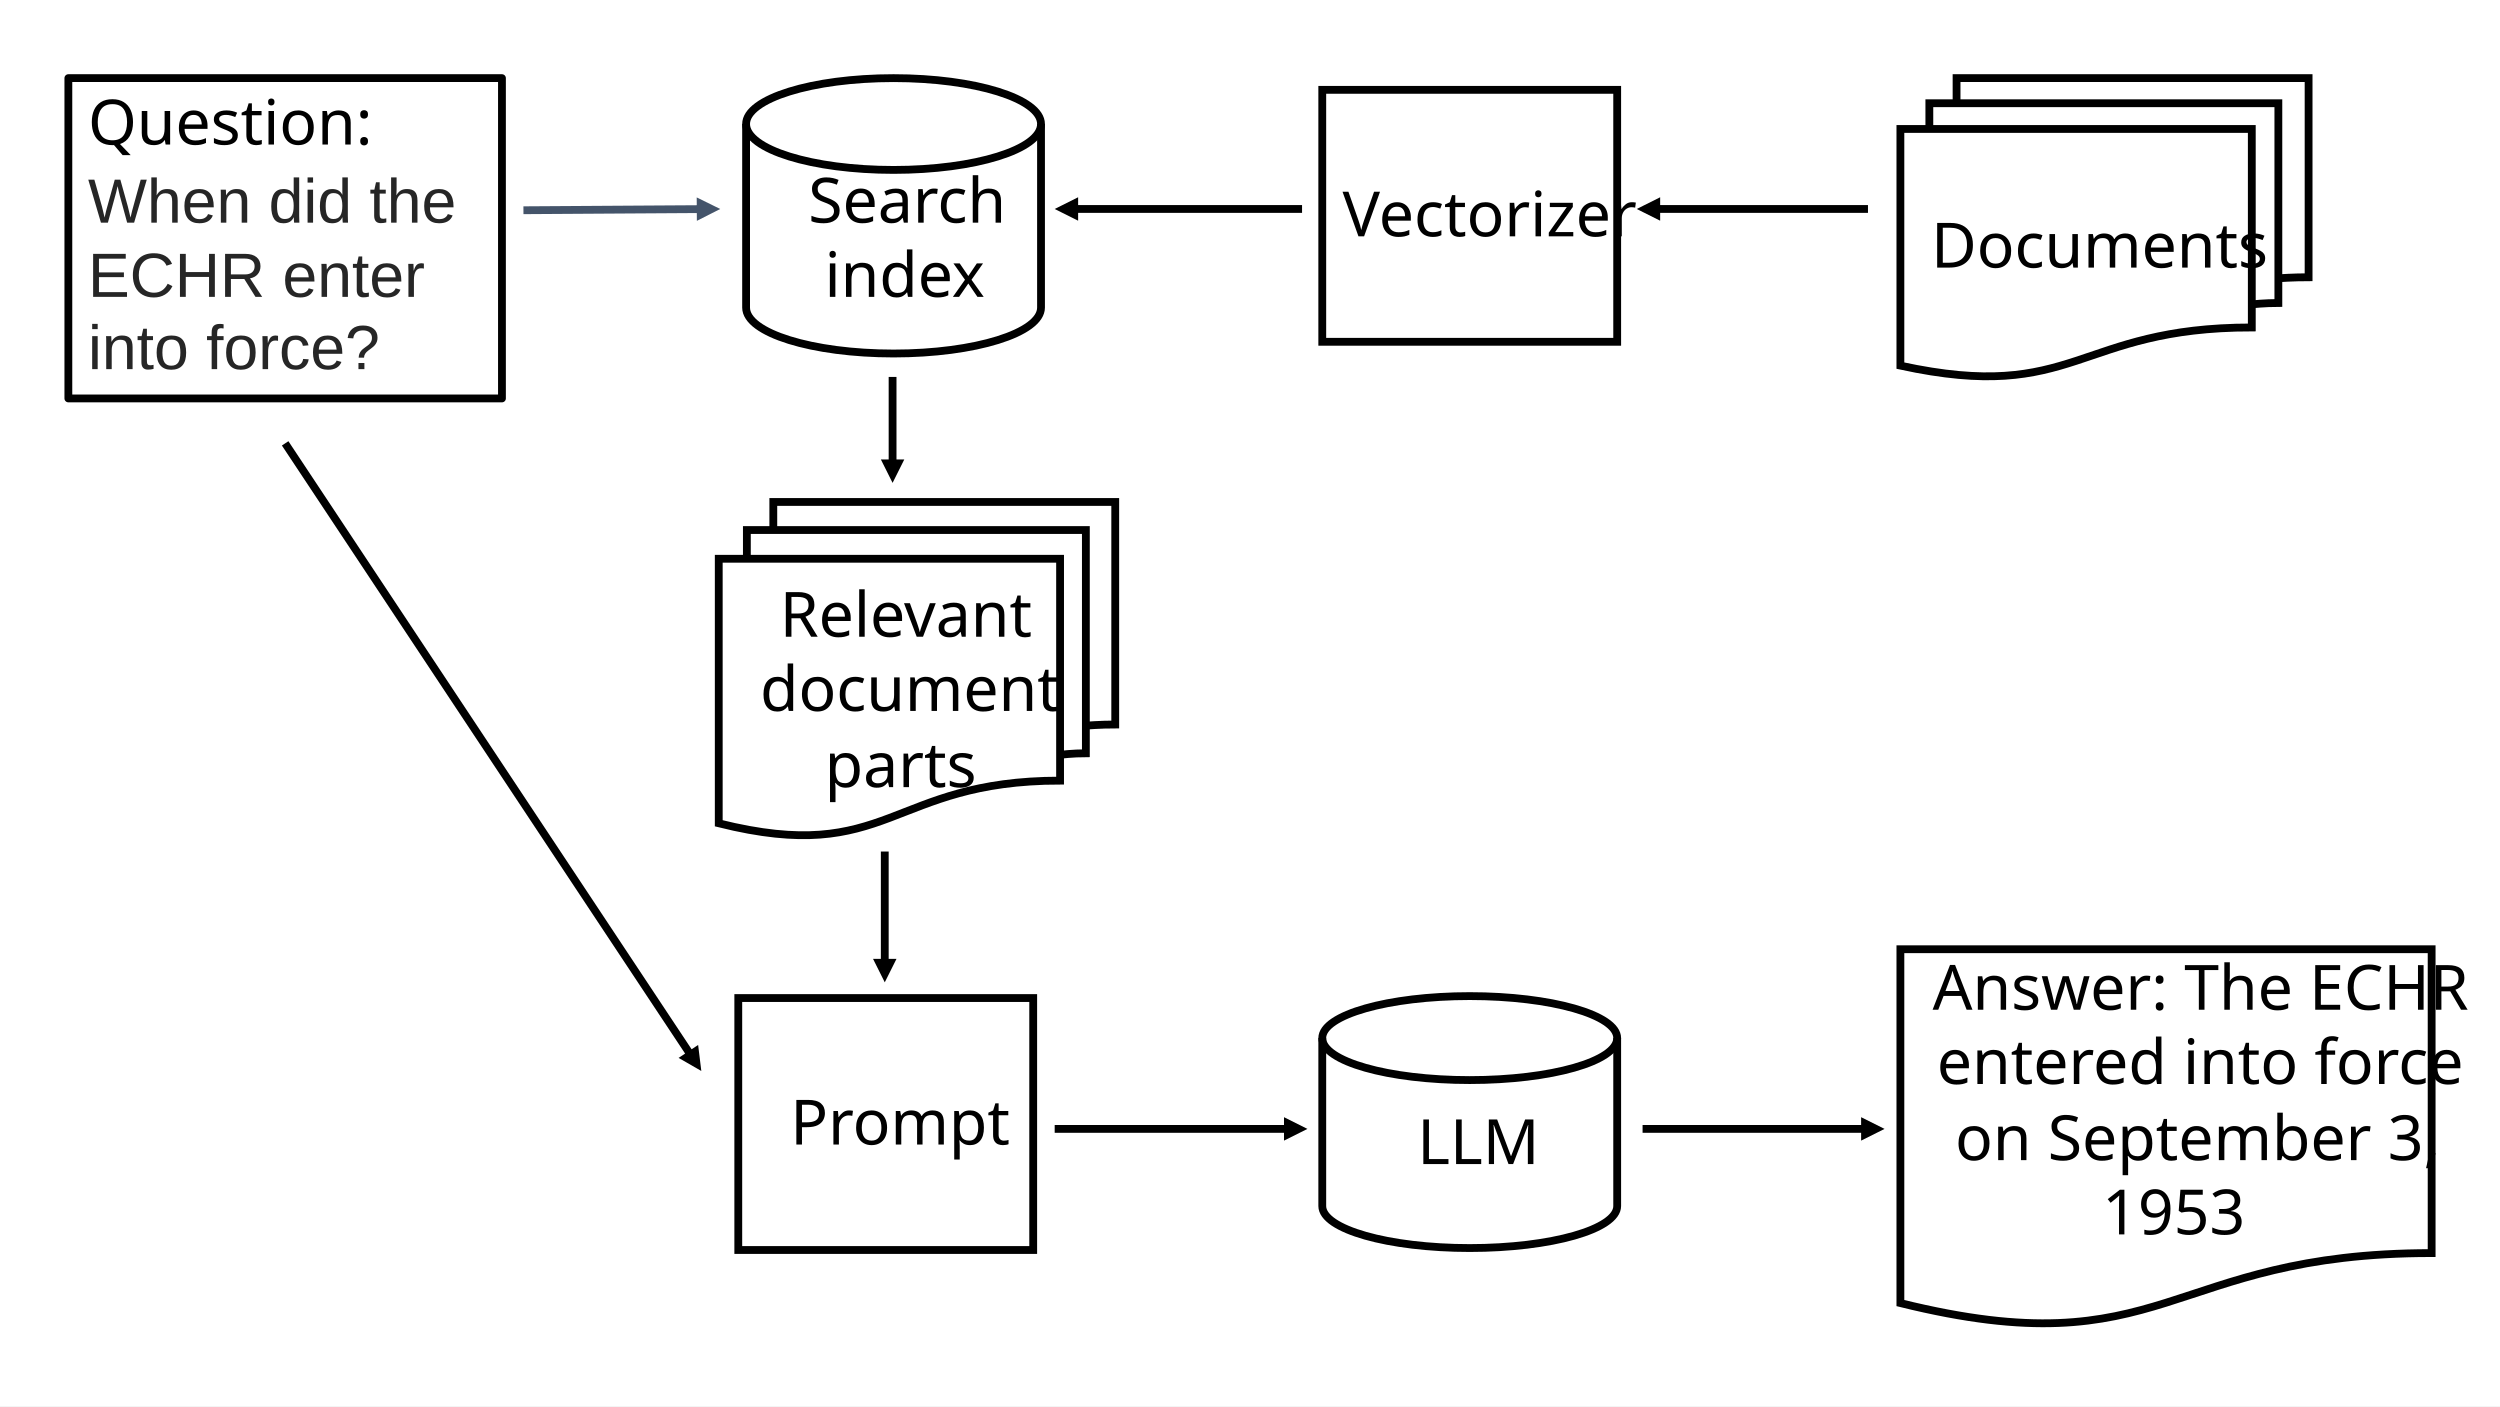
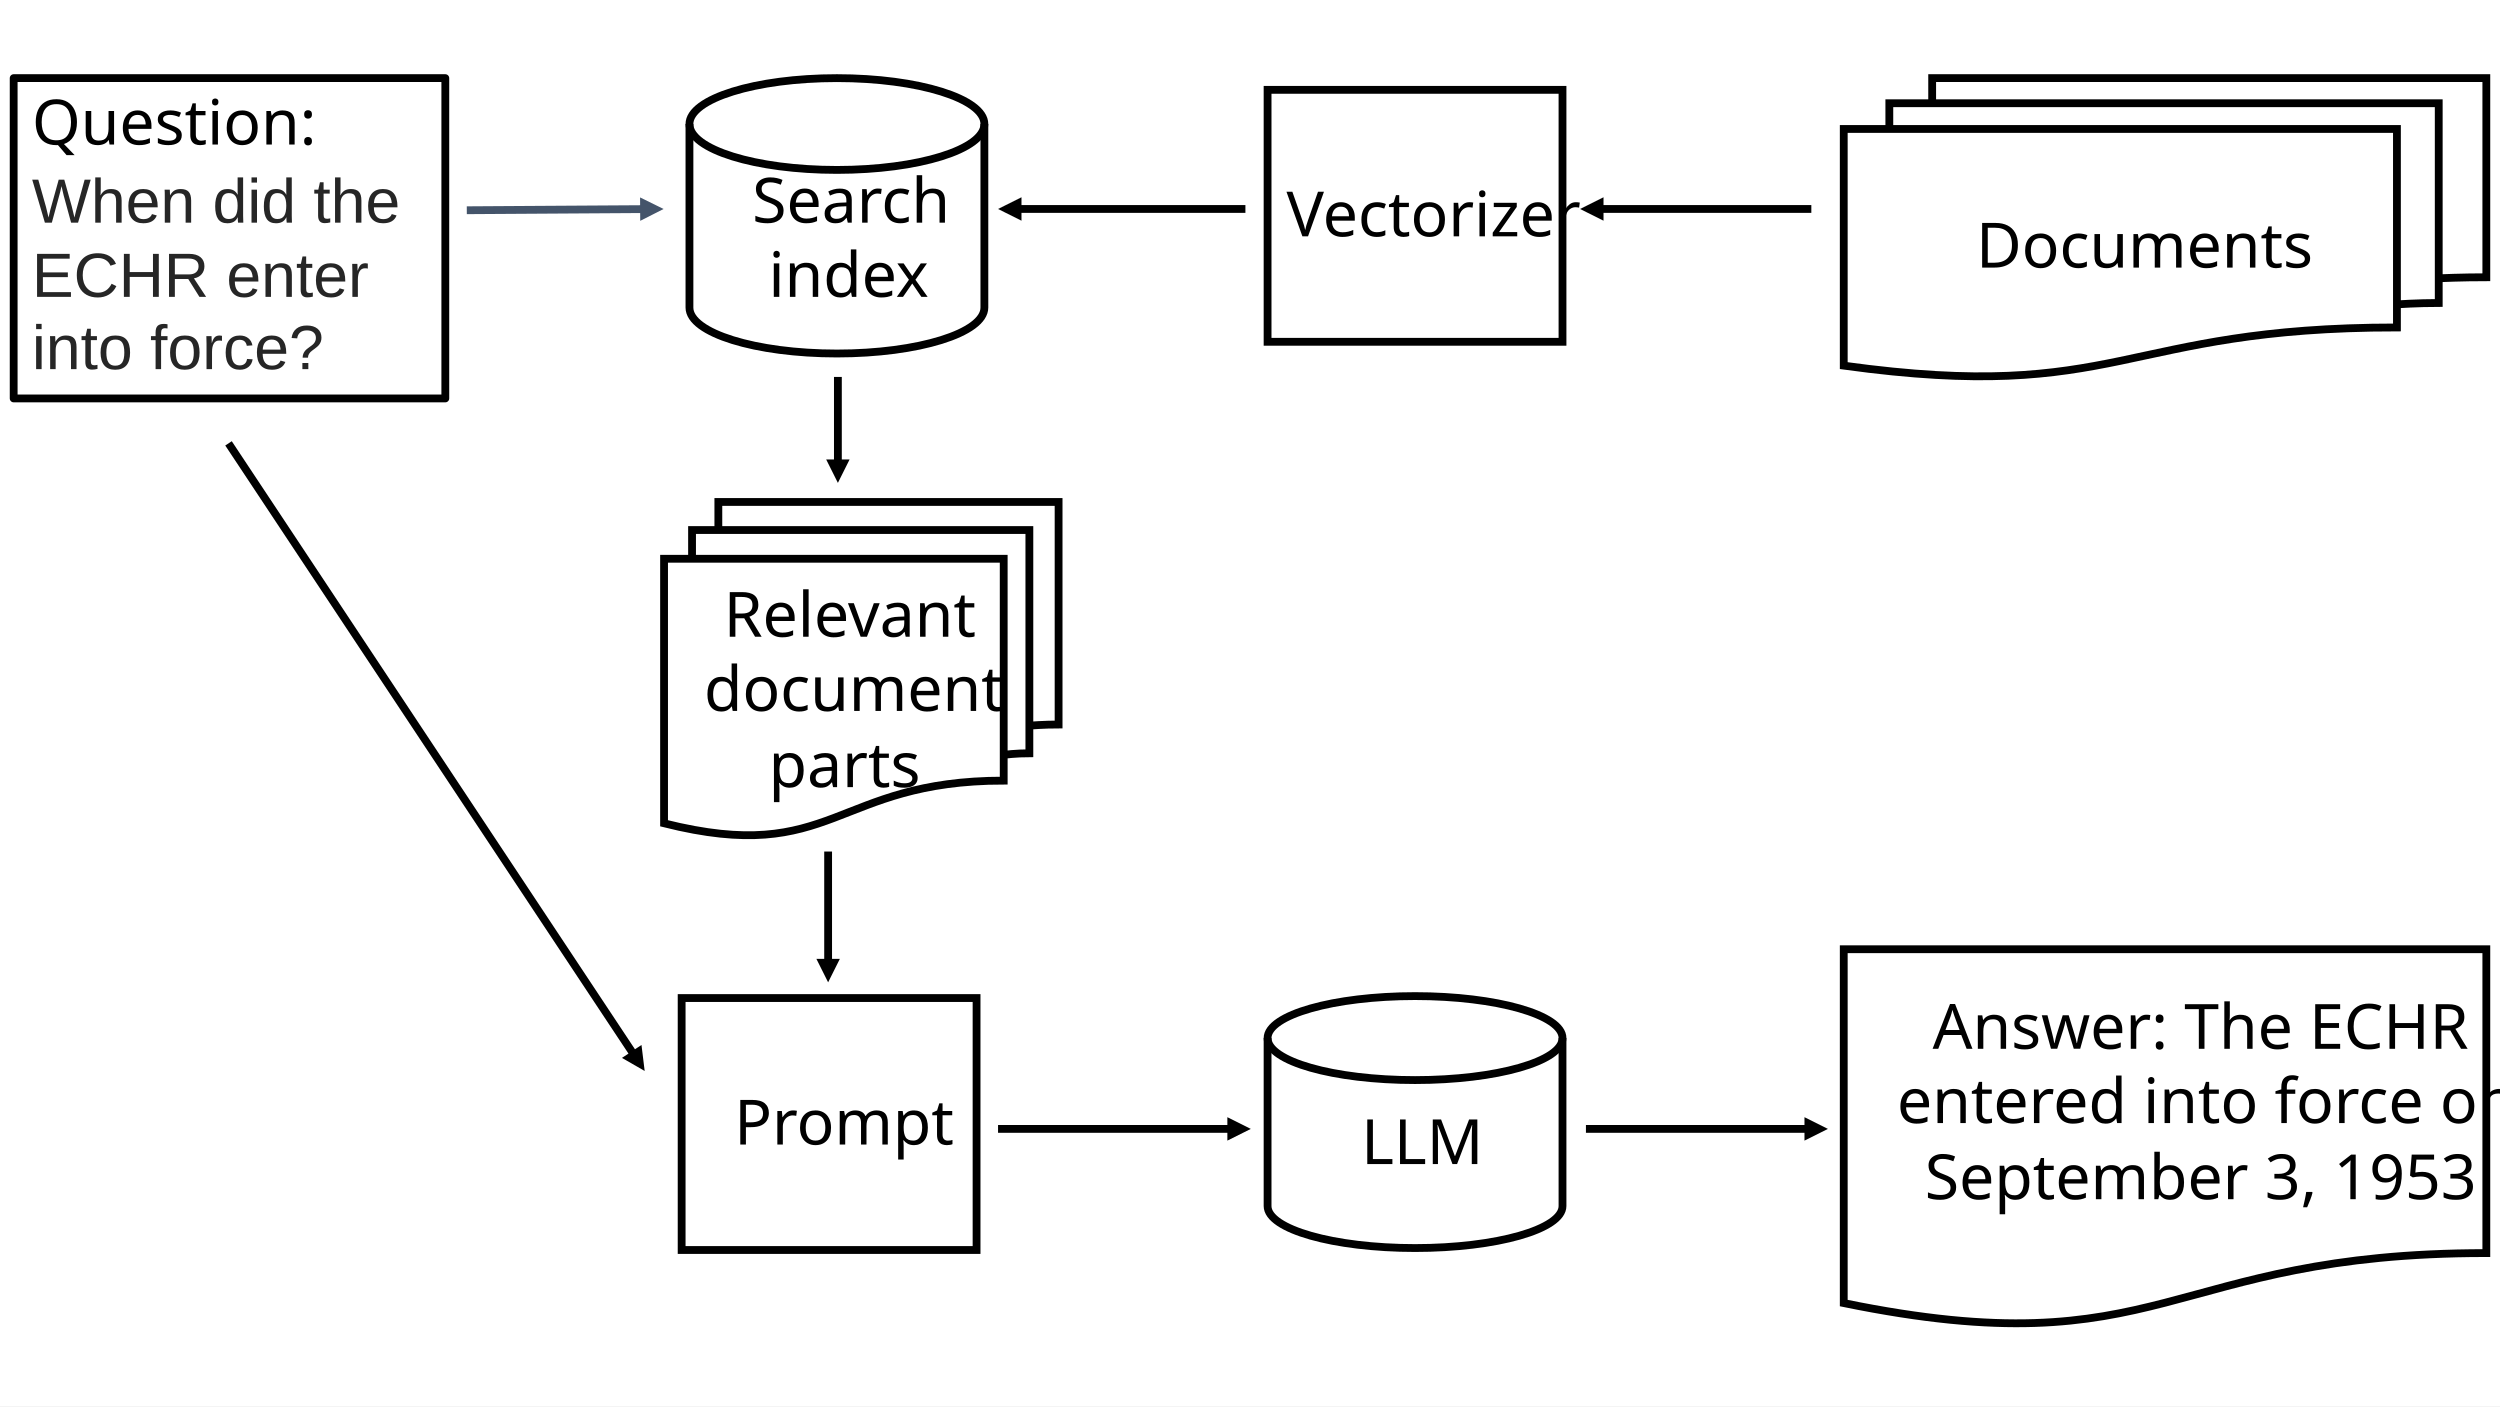
<svg xmlns="http://www.w3.org/2000/svg" width="1280" height="720" overflow="hidden">
  <g>
    <rect x="0" y="0" width="1280" height="720" fill="#FFFFFF" />
-     <rect x="35" y="40" width="222" height="164" stroke="#000000" stroke-width="4" stroke-linejoin="round" stroke-miterlimit="10" fill="none" />
-     <text font-family="Calibri,Calibri_MSFontService,sans-serif" font-weight="400" font-size="32" transform="translate(45.0563 74)">Question:</text>
-     <text fill="#262626" font-family="Arial,Arial_MSFontService,sans-serif" font-weight="400" font-size="32" transform="translate(45.0563 114)">When did the</text>
-     <text fill="#262626" font-family="Arial,Arial_MSFontService,sans-serif" font-weight="400" font-size="32" transform="translate(45.0563 152)">ECHR enter</text>
-     <text fill="#262626" font-family="Arial,Arial_MSFontService,sans-serif" font-weight="400" font-size="32" transform="translate(45.0563 189)">into force?</text>
-     <path d="M0.013-2 90.768-1.42 90.743 2.58-0.013 2ZM88.794-5.433 100.755 0.644 88.717 6.567Z" fill="#44546A" transform="matrix(1 0 0 -1 268 107.644)" />
-     <path d="M973 187.206C1062.97 206.756 1062.97 167.656 1152.92 167.656L1152.92 66.031 973 66.031ZM987.824 66.031 987.824 52.856 1166.52 52.856 1166.52 155.118C1159.73 155.118 1152.92 155.827 1152.92 155.827L1152.92 66.031ZM1001.76 52.856 1001.76 40 1182 40 1182 141.943C1174.26 141.943 1166.52 142.475 1166.52 142.475L1166.52 52.856Z" fill="#FFFFFF" fill-rule="evenodd" />
-     <path d="M973 66.031 1152.92 66.031 1152.92 167.656C1062.97 167.656 1062.97 206.756 973 187.206ZM987.824 66.031 987.824 52.856 1166.52 52.856 1166.52 155.118C1159.73 155.118 1152.92 155.827 1152.92 155.827M1001.76 52.856 1001.76 40 1182 40 1182 141.943C1174.26 141.943 1166.52 142.475 1166.52 142.475" stroke="#000000" stroke-width="4" stroke-miterlimit="8" fill="none" fill-rule="evenodd" />
-     <text font-family="Calibri,Calibri_MSFontService,sans-serif" font-weight="400" font-size="32" transform="translate(988.722 137)">Documents</text>
-     <path d="M382 63.5C382 50.521 415.802 40 457.5 40 499.197 40 533 50.521 533 63.5L533 157.5C533 170.479 499.197 181 457.5 181 415.802 181 382 170.479 382 157.5Z" fill="#FFFFFF" fill-rule="evenodd" />
-     <path d="M533 63.5C533 76.479 499.197 87 457.5 87 415.802 87 382 76.479 382 63.5" stroke="#000000" stroke-width="4" stroke-miterlimit="8" fill="none" fill-rule="evenodd" />
-     <path d="M382 63.5C382 50.521 415.802 40 457.5 40 499.197 40 533 50.521 533 63.5L533 157.5C533 170.479 499.197 181 457.5 181 415.802 181 382 170.479 382 157.5Z" stroke="#000000" stroke-width="4" stroke-miterlimit="8" fill="none" fill-rule="evenodd" />
-     <text font-family="Calibri,Calibri_MSFontService,sans-serif" font-weight="400" font-size="32" transform="translate(413.825 114)">Search</text>
-     <text font-family="Calibri,Calibri_MSFontService,sans-serif" font-weight="400" font-size="32" transform="translate(422.172 152)">index</text>
-     <path d="M1.65789e-06-2 116.651-2 116.651 2-1.65789e-06 2ZM114.651-6 126.651 0 114.651 6Z" transform="matrix(-1 0 0 1 666.651 107)" />
-     <path d="M368 421.524C455.384 443.374 455.384 399.674 542.759 399.674L542.759 286.094 368 286.094ZM382.398 286.094 382.398 271.369 555.963 271.369 555.963 385.662C549.365 385.662 542.759 386.453 542.759 386.453L542.759 286.094ZM395.931 271.369 395.931 257 571 257 571 370.937C563.481 370.937 555.963 371.53 555.963 371.53L555.963 271.369Z" fill="#FFFFFF" fill-rule="evenodd" />
-     <path d="M368 286.094 542.759 286.094 542.759 399.674C455.384 399.674 455.384 443.374 368 421.524ZM382.398 286.094 382.398 271.369 555.963 271.369 555.963 385.662C549.365 385.662 542.759 386.453 542.759 386.453M395.931 271.369 395.931 257 571 257 571 370.937C563.481 370.937 555.963 371.53 555.963 371.53" stroke="#000000" stroke-width="4" stroke-miterlimit="8" fill="none" fill-rule="evenodd" />
-     <text font-family="Calibri,Calibri_MSFontService,sans-serif" font-weight="400" font-size="32" transform="translate(399.234 326)">Relevant</text>
-     <text font-family="Calibri,Calibri_MSFontService,sans-serif" font-weight="400" font-size="32" transform="translate(389.148 364)">document</text>
-     <text font-family="Calibri,Calibri_MSFontService,sans-serif" font-weight="400" font-size="32" transform="translate(422.247 403)">parts</text>
-     <path d="M459 193 459 237.237 455 237.237 455 193ZM463 235.237 457 247.237 451 235.237Z" />
-     <rect x="378" y="511" width="151" height="129" stroke="#000000" stroke-width="4" stroke-miterlimit="8" fill="#FFFFFF" />
-     <text font-family="Calibri,Calibri_MSFontService,sans-serif" font-weight="400" font-size="32" transform="translate(404.626 586)">Prompt</text>
-     <path d="M147.667 225.895 355.214 538.894 351.88 541.105 144.333 228.105ZM357.442 535.017 359.073 548.334 347.441 541.649Z" />
-     <path d="M455 436 455 492.951 451 492.951 451 436ZM459 490.951 453 502.951 447 490.951Z" />
-     <path d="M677 531.5C677 519.626 710.802 510 752.5 510 794.198 510 828 519.626 828 531.5L828 617.5C828 629.374 794.198 639 752.5 639 710.802 639 677 629.374 677 617.5Z" fill="#FFFFFF" fill-rule="evenodd" />
-     <path d="M828 531.5C828 543.374 794.198 553 752.5 553 710.802 553 677 543.374 677 531.5" stroke="#000000" stroke-width="4" stroke-miterlimit="8" fill="none" fill-rule="evenodd" />
-     <path d="M677 531.5C677 519.626 710.802 510 752.5 510 794.198 510 828 519.626 828 531.5L828 617.5C828 629.374 794.198 639 752.5 639 710.802 639 677 629.374 677 617.5Z" stroke="#000000" stroke-width="4" stroke-miterlimit="8" fill="none" fill-rule="evenodd" />
-     <text font-family="Calibri,Calibri_MSFontService,sans-serif" font-weight="400" font-size="32" transform="translate(725.642 596)">LLM</text>
-     <path d="M540 576 659.408 576 659.408 580 540 580ZM657.408 572 669.408 578 657.408 584Z" />
-     <path d="M973 486 1245 486 1245 641.577C1109 641.577 1109 700.855 973 667.174Z" stroke="#000000" stroke-width="4" stroke-miterlimit="8" fill="#FFFFFF" fill-rule="evenodd" />
-     <text font-family="Calibri,Calibri_MSFontService,sans-serif" font-weight="400" font-size="32" transform="translate(989.485 517)">Answer: The ECHR</text>
-     <text font-family="Calibri,Calibri_MSFontService,sans-serif" font-weight="400" font-size="32" transform="translate(991.659 555)">entered into force</text>
-     <text font-family="Calibri,Calibri_MSFontService,sans-serif" font-weight="400" font-size="32" transform="translate(1000.99 594)">on September 3,</text>
-     <text font-family="Calibri,Calibri_MSFontService,sans-serif" font-weight="400" font-size="32" transform="translate(1076.33 632)">1953</text>
-     <path d="M841 576 954.891 576 954.891 580 841 580ZM952.891 572 964.891 578 952.891 584Z" />
-     <rect x="677" y="46" width="151" height="129" stroke="#000000" stroke-width="4" stroke-miterlimit="8" fill="#FFFFFF" />
-     <text font-family="Calibri,Calibri_MSFontService,sans-serif" font-weight="400" font-size="32" transform="translate(687.372 121)">Vectorizer</text>
-     <path d="M1.77339e-06-2 108.403-2 108.403 2-1.77339e-06 2ZM106.403-6 118.403 0 106.403 6Z" transform="matrix(-1 0 0 1 956.403 107)" />
+     <rect x="7" y="40" width="221" height="164" stroke="#000000" stroke-width="4" stroke-linejoin="round" stroke-miterlimit="10" fill="none" />
+     <text font-family="Calibri,Calibri_MSFontService,sans-serif" font-weight="400" font-size="32" transform="translate(16.3523 74)">Question:</text>
+     <text fill="#262626" font-family="Arial,Arial_MSFontService,sans-serif" font-weight="400" font-size="32" transform="translate(16.3523 114)">When did the</text>
+     <text fill="#262626" font-family="Arial,Arial_MSFontService,sans-serif" font-weight="400" font-size="32" transform="translate(16.3523 152)">ECHR enter</text>
+     <text fill="#262626" font-family="Arial,Arial_MSFontService,sans-serif" font-weight="400" font-size="32" transform="translate(16.3523 189)">into force?</text>
+     <path d="M0.013-2 90.768-1.42 90.743 2.58-0.013 2ZM88.794-5.433 100.755 0.644 88.717 6.567Z" fill="#44546A" transform="matrix(1 0 0 -1 239 107.644)" />
+     <path d="M944 187.206C1085.62 206.756 1085.62 167.656 1227.23 167.656L1227.23 66.031 944 66.031ZM967.335 66.031 967.335 52.856 1248.63 52.856 1248.63 155.118C1237.94 155.118 1227.23 155.827 1227.23 155.827L1227.23 66.031ZM989.268 52.856 989.268 40 1273 40 1273 141.943C1260.81 141.943 1248.63 142.475 1248.63 142.475L1248.63 52.856Z" fill="#FFFFFF" fill-rule="evenodd" />
+     <path d="M944 66.031 1227.23 66.031 1227.23 167.656C1085.62 167.656 1085.62 206.756 944 187.206ZM967.335 66.031 967.335 52.856 1248.63 52.856 1248.63 155.118C1237.94 155.118 1227.23 155.827 1227.23 155.827M989.268 52.856 989.268 40 1273 40 1273 141.943C1260.81 141.943 1248.63 142.475 1248.63 142.475" stroke="#000000" stroke-width="4" stroke-miterlimit="8" fill="none" fill-rule="evenodd" />
+     <text font-family="Calibri,Calibri_MSFontService,sans-serif" font-weight="400" font-size="32" transform="translate(1011.75 137)">Documents</text>
+     <path d="M353 63.5C353 50.521 386.802 40 428.5 40 470.197 40 504 50.521 504 63.5L504 157.5C504 170.479 470.197 181 428.5 181 386.802 181 353 170.479 353 157.5Z" fill="#FFFFFF" fill-rule="evenodd" />
+     <path d="M504 63.5C504 76.479 470.197 87 428.5 87 386.802 87 353 76.479 353 63.5" stroke="#000000" stroke-width="4" stroke-miterlimit="8" fill="none" fill-rule="evenodd" />
+     <path d="M353 63.5C353 50.521 386.802 40 428.5 40 470.197 40 504 50.521 504 63.5L504 157.5C504 170.479 470.197 181 428.5 181 386.802 181 353 170.479 353 157.5Z" stroke="#000000" stroke-width="4" stroke-miterlimit="8" fill="none" fill-rule="evenodd" />
+     <text font-family="Calibri,Calibri_MSFontService,sans-serif" font-weight="400" font-size="32" transform="translate(385.121 114)">Search</text>
+     <text font-family="Calibri,Calibri_MSFontService,sans-serif" font-weight="400" font-size="32" transform="translate(393.468 152)">index</text>
+     <path d="M1.65789e-06-2 116.651-2 116.651 2-1.65789e-06 2ZM114.651-6 126.651 0 114.651 6Z" transform="matrix(-1 0 0 1 637.651 107)" />
+     <path d="M340 421.524C426.954 443.374 426.954 399.674 513.898 399.674L513.898 286.094 340 286.094ZM354.327 286.094 354.327 271.369 527.037 271.369 527.037 385.662C520.472 385.662 513.898 386.453 513.898 386.453L513.898 286.094ZM367.794 271.369 367.794 257 542 257 542 370.937C534.519 370.937 527.037 371.53 527.037 371.53L527.037 271.369Z" fill="#FFFFFF" fill-rule="evenodd" />
+     <path d="M340 286.094 513.898 286.094 513.898 399.674C426.954 399.674 426.954 443.374 340 421.524ZM354.327 286.094 354.327 271.369 527.037 271.369 527.037 385.662C520.472 385.662 513.898 386.453 513.898 386.453M367.794 271.369 367.794 257 542 257 542 370.937C534.519 370.937 527.037 371.53 527.037 371.53" stroke="#000000" stroke-width="4" stroke-miterlimit="8" fill="none" fill-rule="evenodd" />
+     <text font-family="Calibri,Calibri_MSFontService,sans-serif" font-weight="400" font-size="32" transform="translate(370.53 326)">Relevant</text>
+     <text font-family="Calibri,Calibri_MSFontService,sans-serif" font-weight="400" font-size="32" transform="translate(360.444 364)">document</text>
+     <text font-family="Calibri,Calibri_MSFontService,sans-serif" font-weight="400" font-size="32" transform="translate(393.544 403)">parts</text>
+     <path d="M431 193 431 237.237 427 237.237 427 193ZM435 235.237 429 247.237 423 235.237Z" />
+     <rect x="349" y="511" width="151" height="129" stroke="#000000" stroke-width="4" stroke-miterlimit="8" fill="#FFFFFF" />
+     <text font-family="Calibri,Calibri_MSFontService,sans-serif" font-weight="400" font-size="32" transform="translate(375.922 586)">Prompt</text>
+     <path d="M118.667 225.895 326.214 538.894 322.88 541.105 115.333 228.105ZM328.442 535.017 330.073 548.334 318.441 541.649Z" />
+     <path d="M426 436 426 492.951 422 492.951 422 436ZM430 490.951 424 502.951 418 490.951Z" />
+     <path d="M649 531.5C649 519.626 682.802 510 724.5 510 766.198 510 800 519.626 800 531.5L800 617.5C800 629.374 766.198 639 724.5 639 682.802 639 649 629.374 649 617.5Z" fill="#FFFFFF" fill-rule="evenodd" />
+     <path d="M800 531.5C800 543.374 766.198 553 724.5 553 682.802 553 649 543.374 649 531.5" stroke="#000000" stroke-width="4" stroke-miterlimit="8" fill="none" fill-rule="evenodd" />
+     <path d="M649 531.5C649 519.626 682.802 510 724.5 510 766.198 510 800 519.626 800 531.5L800 617.5C800 629.374 766.198 639 724.5 639 682.802 639 649 629.374 649 617.5Z" stroke="#000000" stroke-width="4" stroke-miterlimit="8" fill="none" fill-rule="evenodd" />
+     <text font-family="Calibri,Calibri_MSFontService,sans-serif" font-weight="400" font-size="32" transform="translate(696.938 596)">LLM</text>
+     <path d="M511 576 630.408 576 630.408 580 511 580ZM628.408 572 640.408 578 628.408 584Z" />
+     <path d="M944 486 1273 486 1273 641.577C1108.5 641.577 1108.5 700.855 944 667.174Z" stroke="#000000" stroke-width="4" stroke-miterlimit="8" fill="#FFFFFF" fill-rule="evenodd" />
+     <text font-family="Calibri,Calibri_MSFontService,sans-serif" font-weight="400" font-size="32" transform="translate(989.482 537)">Answer: The ECHR</text>
+     <text font-family="Calibri,Calibri_MSFontService,sans-serif" font-weight="400" font-size="32" transform="translate(971.242 575)">entered into force on</text>
+     <text font-family="Calibri,Calibri_MSFontService,sans-serif" font-weight="400" font-size="32" transform="translate(985.489 614)">September 3, 1953</text>
+     <path d="M812 576 925.891 576 925.891 580 812 580ZM923.891 572 935.891 578 923.891 584Z" />
+     <rect x="649" y="46" width="151" height="129" stroke="#000000" stroke-width="4" stroke-miterlimit="8" fill="#FFFFFF" />
+     <text font-family="Calibri,Calibri_MSFontService,sans-serif" font-weight="400" font-size="32" transform="translate(658.668 121)">Vectorizer</text>
+     <path d="M1.77339e-06-2 108.403-2 108.403 2-1.77339e-06 2ZM106.403-6 118.403 0 106.403 6Z" transform="matrix(-1 0 0 1 927.403 107)" />
  </g>
</svg>
